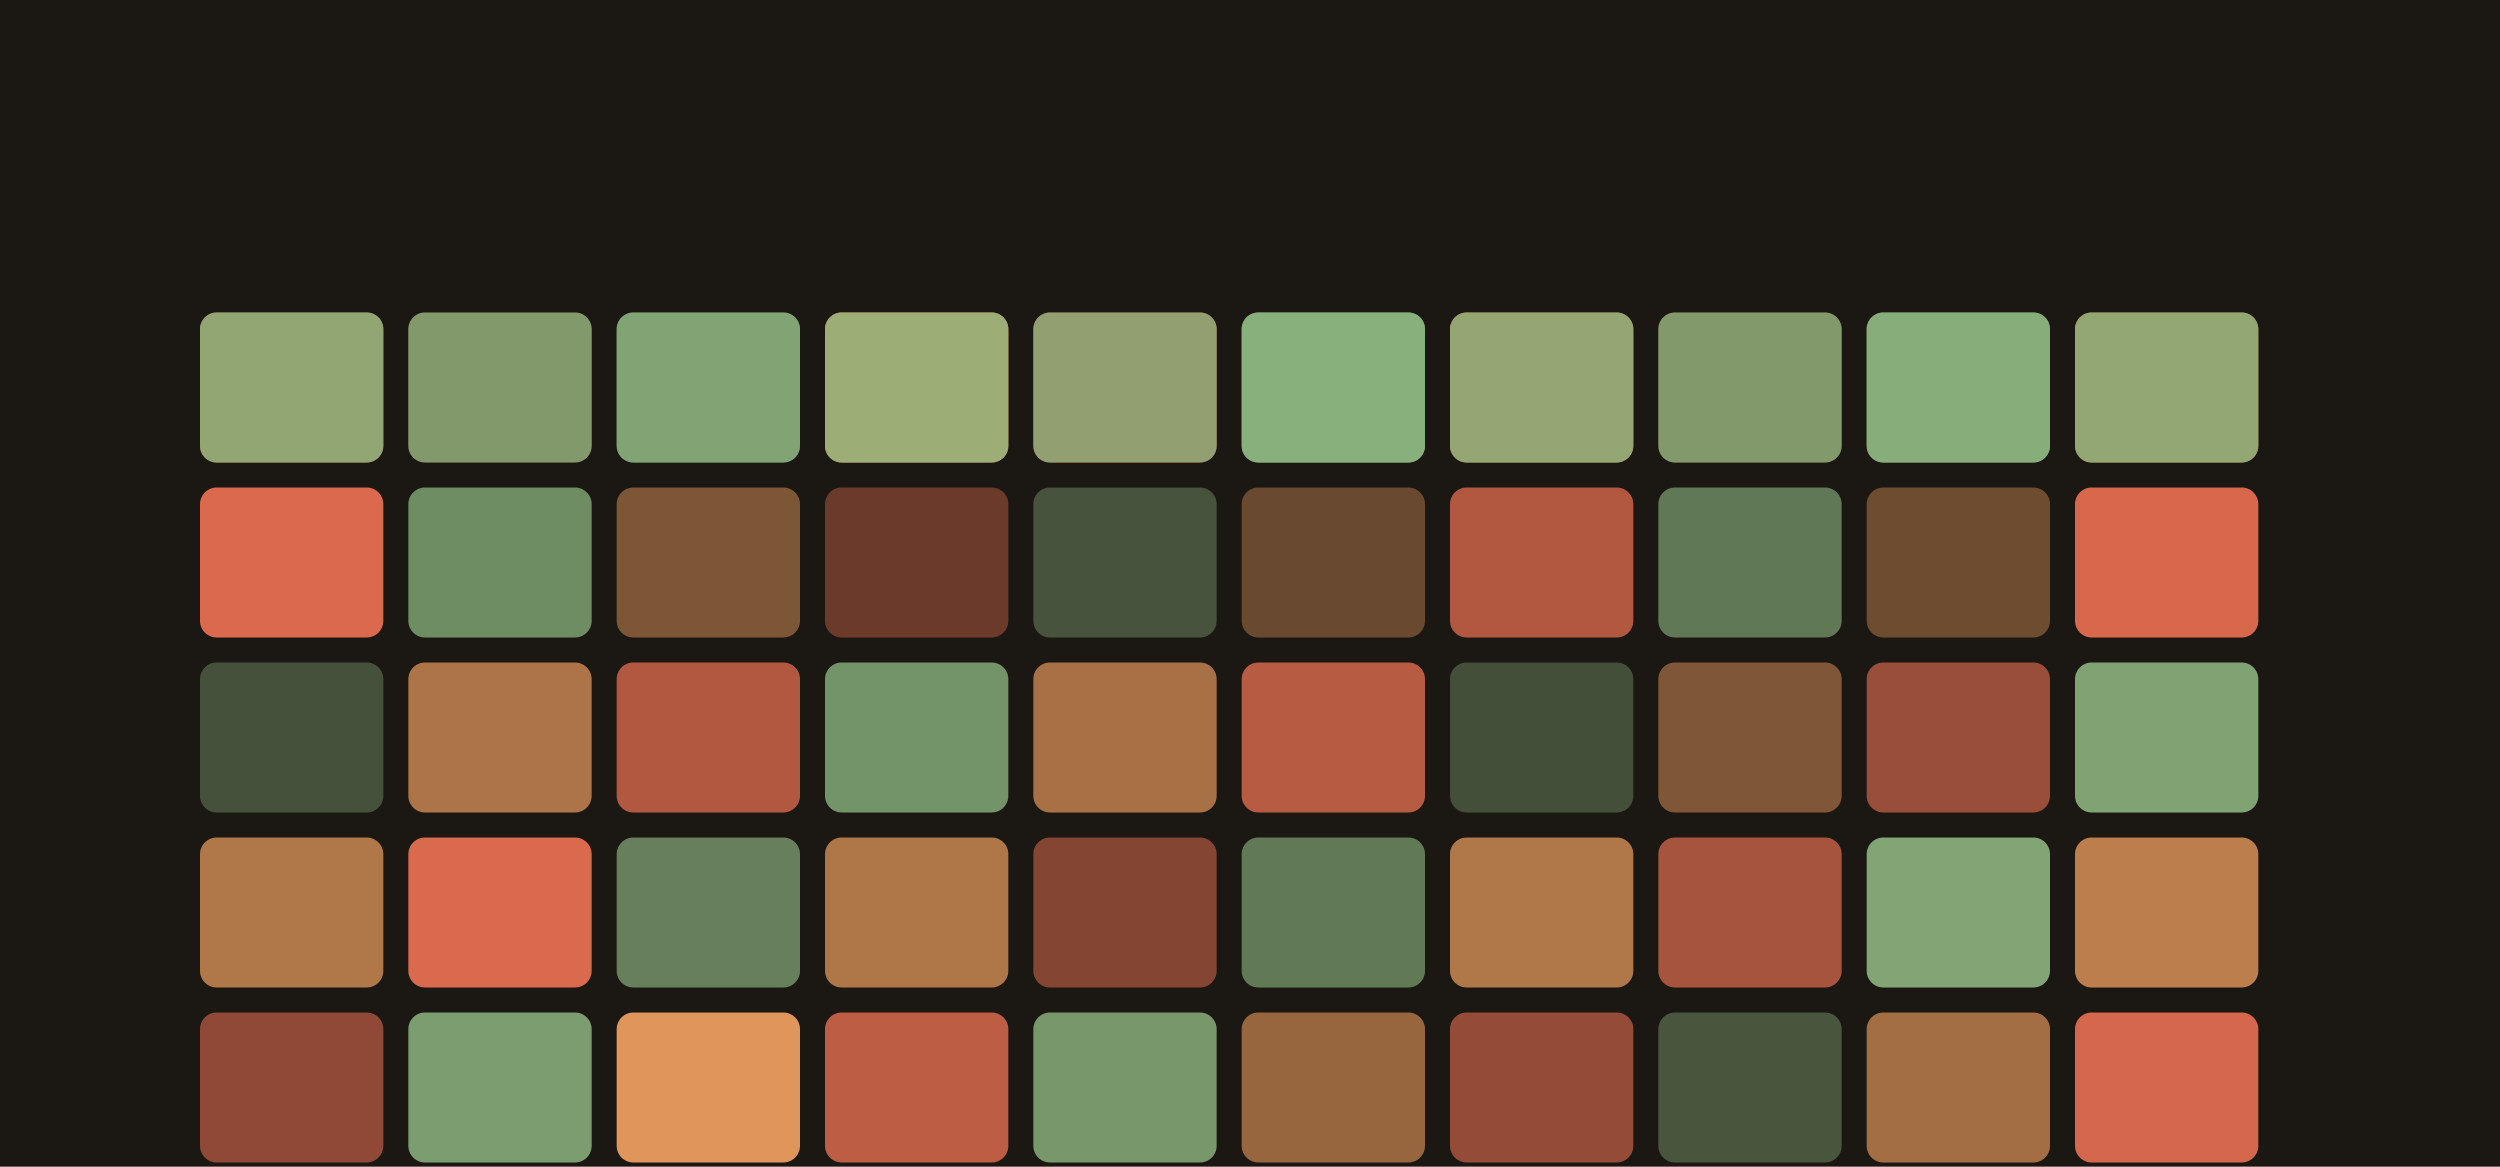
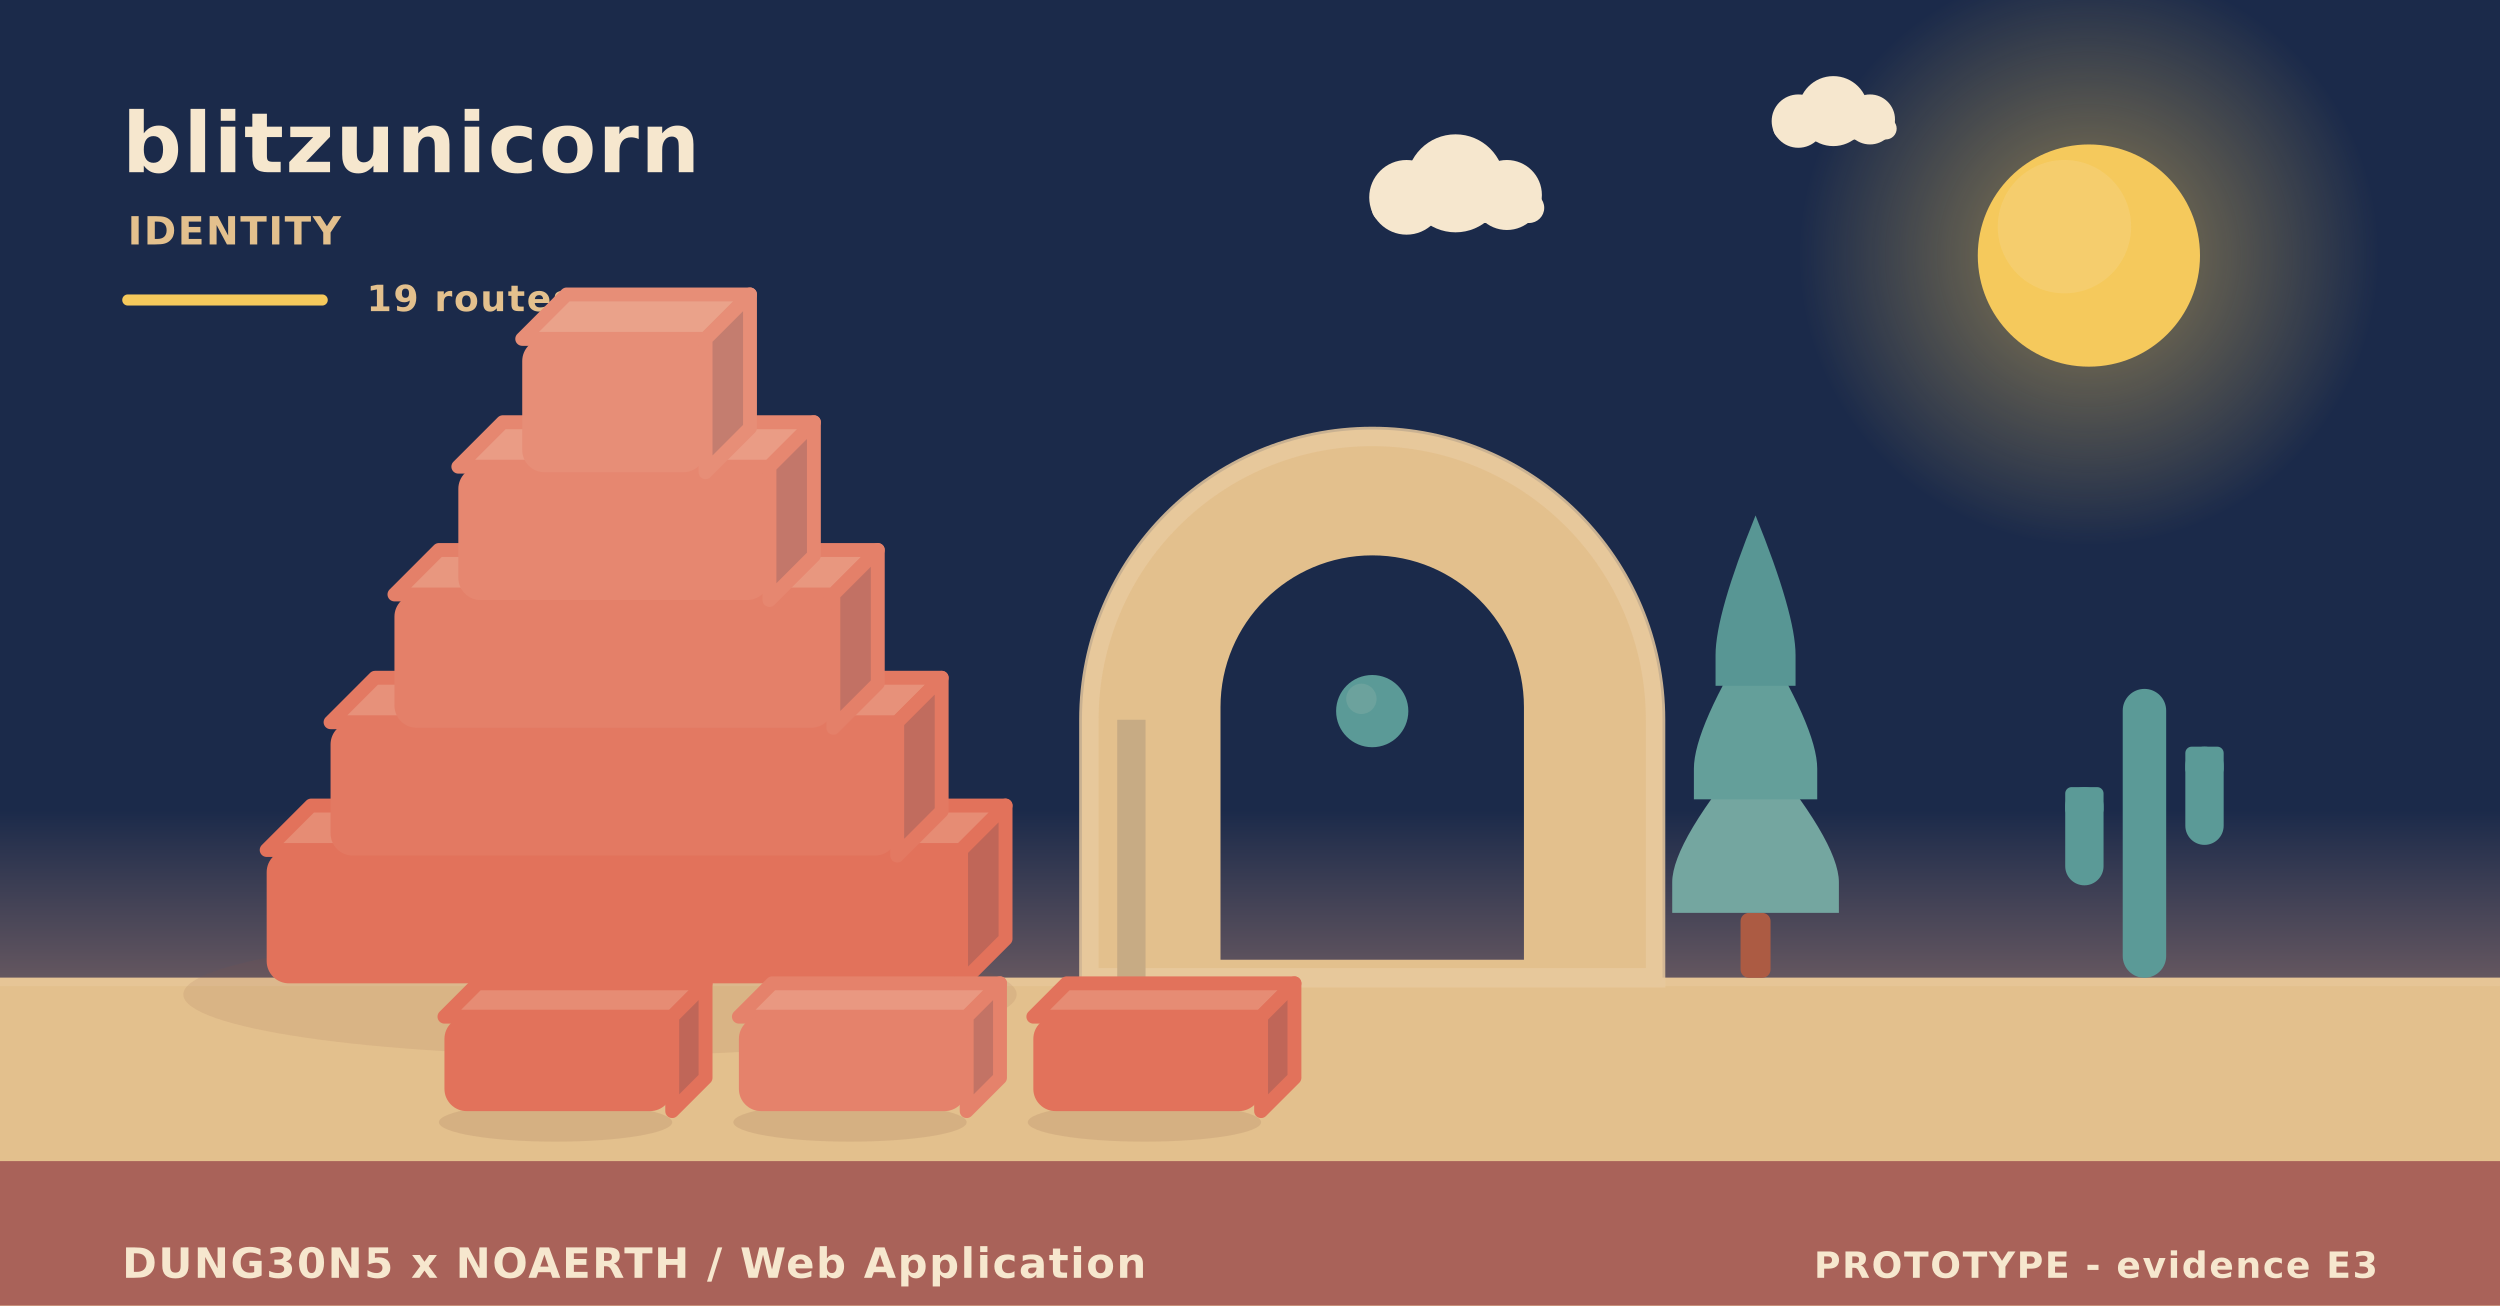
- <svg xmlns="http://www.w3.org/2000/svg" viewBox="0 0 1200 560" width="1200" height="560" role="img" aria-label="blitzunicorn hero">
-   <rect width="1200" height="560" fill="#1b1712" />
-   <defs>
-     <linearGradient id="gh" x1="0" y1="0" x2="1" y2="1">
-       <stop offset="0%" stop-color="#f4a261" />
-       <stop offset="100%" stop-color="#e76f51" />
-     </linearGradient>
-   </defs>
-   <rect x="96.00" y="150.00" width="88.00" height="72.00" rx="8.00" fill="#f4a261" opacity="0.68" />
-   <rect x="196.00" y="150.00" width="88.00" height="72.00" rx="8.00" fill="#e76f51" opacity="0.35" />
-   <rect x="296.00" y="150.00" width="88.00" height="72.00" rx="8.00" fill="#8ab17d" opacity="0.57" />
-   <rect x="396.00" y="150.00" width="88.00" height="72.00" rx="8.00" fill="#f4a261" opacity="0.94" />
-   <rect x="496.00" y="150.00" width="88.00" height="72.00" rx="8.00" fill="#e76f51" opacity="0.72" />
-   <rect x="596.00" y="150.00" width="88.00" height="72.00" rx="8.00" fill="#8ab17d" opacity="0.94" />
-   <rect x="696.00" y="150.00" width="88.00" height="72.00" rx="8.00" fill="#f4a261" opacity="0.74" />
-   <rect x="796.00" y="150.00" width="88.00" height="72.00" rx="8.00" fill="#e76f51" opacity="0.37" />
-   <rect x="896.00" y="150.00" width="88.00" height="72.00" rx="8.00" fill="#8ab17d" opacity="0.85" />
-   <rect x="996.00" y="150.00" width="88.00" height="72.00" rx="8.00" fill="#f4a261" opacity="0.73" />
-   <rect x="96.00" y="234.00" width="88.00" height="72.00" rx="8.00" fill="#e76f51" opacity="0.94" />
-   <rect x="196.00" y="234.00" width="88.00" height="72.00" rx="8.00" fill="#8ab17d" opacity="0.76" />
-   <rect x="296.00" y="234.00" width="88.00" height="72.00" rx="8.00" fill="#f4a261" opacity="0.45" />
-   <rect x="396.00" y="234.00" width="88.00" height="72.00" rx="8.00" fill="#e76f51" opacity="0.40" />
-   <rect x="496.00" y="234.00" width="88.00" height="72.00" rx="8.00" fill="#8ab17d" opacity="0.39" />
-   <rect x="596.00" y="234.00" width="88.00" height="72.00" rx="8.00" fill="#f4a261" opacity="0.36" />
-   <rect x="696.00" y="234.00" width="88.00" height="72.00" rx="8.00" fill="#e76f51" opacity="0.74" />
-   <rect x="796.00" y="234.00" width="88.00" height="72.00" rx="8.00" fill="#8ab17d" opacity="0.63" />
-   <rect x="896.00" y="234.00" width="88.00" height="72.00" rx="8.00" fill="#f4a261" opacity="0.38" />
-   <rect x="996.00" y="234.00" width="88.00" height="72.00" rx="8.00" fill="#e76f51" opacity="0.92" />
-   <rect x="96.00" y="318.00" width="88.00" height="72.00" rx="8.00" fill="#8ab17d" opacity="0.38" />
-   <rect x="196.00" y="318.00" width="88.00" height="72.00" rx="8.00" fill="#f4a261" opacity="0.67" />
-   <rect x="296.00" y="318.00" width="88.00" height="72.00" rx="8.00" fill="#e76f51" opacity="0.74" />
-   <rect x="396.00" y="318.00" width="88.00" height="72.00" rx="8.00" fill="#8ab17d" opacity="0.80" />
-   <rect x="496.00" y="318.00" width="88.00" height="72.00" rx="8.00" fill="#f4a261" opacity="0.65" />
-   <rect x="596.00" y="318.00" width="88.00" height="72.00" rx="8.00" fill="#e76f51" opacity="0.77" />
-   <rect x="696.00" y="318.00" width="88.00" height="72.00" rx="8.00" fill="#8ab17d" opacity="0.36" />
-   <rect x="796.00" y="318.00" width="88.00" height="72.00" rx="8.00" fill="#f4a261" opacity="0.46" />
-   <rect x="896.00" y="318.00" width="88.00" height="72.00" rx="8.00" fill="#e76f51" opacity="0.62" />
-   <rect x="996.00" y="318.00" width="88.00" height="72.00" rx="8.00" fill="#8ab17d" opacity="0.91" />
-   <rect x="96.00" y="402.00" width="88.00" height="72.00" rx="8.00" fill="#f4a261" opacity="0.69" />
-   <rect x="196.00" y="402.00" width="88.00" height="72.00" rx="8.00" fill="#e76f51" opacity="0.93" />
-   <rect x="296.00" y="402.00" width="88.00" height="72.00" rx="8.00" fill="#8ab17d" opacity="0.68" />
-   <rect x="396.00" y="402.00" width="88.00" height="72.00" rx="8.00" fill="#f4a261" opacity="0.68" />
-   <rect x="496.00" y="402.00" width="88.00" height="72.00" rx="8.00" fill="#e76f51" opacity="0.52" />
-   <rect x="596.00" y="402.00" width="88.00" height="72.00" rx="8.00" fill="#8ab17d" opacity="0.64" />
-   <rect x="696.00" y="402.00" width="88.00" height="72.00" rx="8.00" fill="#f4a261" opacity="0.69" />
-   <rect x="796.00" y="402.00" width="88.00" height="72.00" rx="8.00" fill="#e76f51" opacity="0.69" />
-   <rect x="896.00" y="402.00" width="88.00" height="72.00" rx="8.00" fill="#8ab17d" opacity="0.92" />
-   <rect x="996.00" y="402.00" width="88.00" height="72.00" rx="8.00" fill="#f4a261" opacity="0.74" />
-   <rect x="96.00" y="486.00" width="88.00" height="72.00" rx="8.00" fill="#e76f51" opacity="0.57" />
-   <rect x="196.00" y="486.00" width="88.00" height="72.00" rx="8.00" fill="#8ab17d" opacity="0.87" />
-   <rect x="296.00" y="486.00" width="88.00" height="72.00" rx="8.00" fill="#f4a261" opacity="0.91" />
-   <rect x="396.00" y="486.00" width="88.00" height="72.00" rx="8.00" fill="#e76f51" opacity="0.79" />
-   <rect x="496.00" y="486.00" width="88.00" height="72.00" rx="8.00" fill="#8ab17d" opacity="0.83" />
-   <rect x="596.00" y="486.00" width="88.00" height="72.00" rx="8.00" fill="#f4a261" opacity="0.57" />
-   <rect x="696.00" y="486.00" width="88.00" height="72.00" rx="8.00" fill="#e76f51" opacity="0.59" />
-   <rect x="796.00" y="486.00" width="88.00" height="72.00" rx="8.00" fill="#8ab17d" opacity="0.41" />
-   <rect x="896.00" y="486.00" width="88.00" height="72.00" rx="8.00" fill="#f4a261" opacity="0.63" />
-   <rect x="996.00" y="486.00" width="88.00" height="72.00" rx="8.00" fill="#e76f51" opacity="0.91" />
+ <svg xmlns="http://www.w3.org/2000/svg" width="900" height="470" viewBox="0 0 900 470" role="img" aria-label="blitzunicorn - identity">
+   <linearGradient id="skyh" x1="0" y1="0" x2="0" y2="1">
+     <stop offset="0" stop-color="#1b2a4a" />
+     <stop offset="0.62" stop-color="#1b2a4a" />
+     <stop offset="1" stop-color="#f3ad8a" />
+   </linearGradient>
+   <rect width="900" height="470" fill="url(#skyh)" />
+   <radialGradient id="sunh">
+     <stop offset="0.35" stop-color="#f5c95c" stop-opacity="0.34" />
+     <stop offset="1" stop-color="#f5c95c" stop-opacity="0" />
+   </radialGradient>
+   <circle cx="752" cy="92" r="104" fill="url(#sunh)" />
+   <circle cx="752" cy="92" r="40" fill="#f5c95c" />
+   <circle cx="743.2" cy="81.6" r="24" fill="#f5d27e" opacity="0.5" />
  <g>
-     <rect x="96.00" y="150.00" width="88.00" height="72.00" rx="8.00" fill="#8ab17d" opacity="0.80" />
-     <animate attributeName="opacity" values="0.25;1.0;0.25" dur="5.733s" begin="3.41s" repeatCount="indefinite" />
+     <circle cx="524" cy="66" r="17.64" fill="#f6e7ce" />
+     <circle cx="506.36" cy="71.04" r="13.44" fill="#f6e7ce" />
+     <circle cx="542.48" cy="70.2" r="12.6" fill="#f6e7ce" />
+     <rect x="493.76" y="69.36" width="62.16" height="10.92" rx="5.46" fill="#f6e7ce" />
+     <animateTransform attributeName="transform" type="translate" values="0 0;24 0;0 0" dur="36s" begin="0s" repeatCount="indefinite" />
  </g>
  <g>
-     <rect x="196.00" y="150.00" width="88.00" height="72.00" rx="8.00" fill="#8ab17d" opacity="0.80" />
-     <animate attributeName="opacity" values="0.25;1.0;0.25" dur="5.733s" begin="3.73s" repeatCount="indefinite" />
+     <circle cx="660" cy="40" r="12.6" fill="#f6e7ce" />
+     <circle cx="647.4" cy="43.6" r="9.6" fill="#f6e7ce" />
+     <circle cx="673.2" cy="43" r="9" fill="#f6e7ce" />
+     <rect x="638.4" y="42.4" width="44.4" height="7.8" rx="3.9" fill="#f6e7ce" />
+     <animateTransform attributeName="transform" type="translate" values="0 0;-18 0;0 0" dur="46s" begin="3s" repeatCount="indefinite" />
+   </g>
+   <rect x="0" y="352" width="900" height="118" fill="#e3c08d" />
+   <rect x="0" y="352" width="900" height="3" fill="#e6c596" />
+   <text x="44" y="62" font-family="Verdana,DejaVu Sans,sans-serif" font-size="30" font-weight="700" letter-spacing="0.6" fill="#f6e7ce" text-anchor="start">blitzunicorn</text>
+   <text x="46" y="88" font-family="Verdana,DejaVu Sans,sans-serif" font-size="14" font-weight="700" letter-spacing="0.6" fill="#e3c08d" text-anchor="start">IDENTITY</text>
+   <rect x="44" y="106" width="74" height="4" rx="2" fill="#f5c95c" />
+   <text x="132" y="112" font-family="Verdana,DejaVu Sans,sans-serif" font-size="13" font-weight="700" letter-spacing="0.6" fill="#e3c08d" text-anchor="start">19 routes</text>
+   <ellipse cx="216" cy="358" rx="150" ry="22" fill="rgba(138,90,68,0.11)" />
+   <g>
+     <path d="M96,306 L346,306 L362,290 L112,290 Z" fill="#e68c74" stroke="#e2725b" stroke-width="5" stroke-linejoin="round" />
+     <path d="M346,306 L362,290 L362,338 L346,354 Z" fill="#c06658" stroke="#e2725b" stroke-width="5" stroke-linejoin="round" />
+     <rect x="96" y="306" width="250" height="48" rx="8" fill="#e2725b" />
+     <animateTransform attributeName="transform" type="translate" values="0 10;0 0" dur="0.9s" begin="0s" fill="freeze" />
  </g>
  <g>
-     <rect x="296.00" y="150.00" width="88.00" height="72.00" rx="8.00" fill="#8ab17d" opacity="0.80" />
-     <animate attributeName="opacity" values="0.25;1.0;0.25" dur="5.733s" begin="4.05s" repeatCount="indefinite" />
+     <path d="M119,260 L323,260 L339,244 L135,244 Z" fill="#e7917a" stroke="#e37962" stroke-width="5" stroke-linejoin="round" />
+     <path d="M323,260 L339,244 L339,292 L323,308 Z" fill="#c16c5e" stroke="#e37962" stroke-width="5" stroke-linejoin="round" />
+     <rect x="119" y="260" width="204" height="48" rx="8" fill="#e37962" />
+     <animateTransform attributeName="transform" type="translate" values="0 10;0 0" dur="0.9s" begin="0.28s" fill="freeze" />
  </g>
  <g>
-     <rect x="396.00" y="150.00" width="88.00" height="72.00" rx="8.00" fill="#8ab17d" opacity="0.80" />
-     <animate attributeName="opacity" values="0.25;1.0;0.25" dur="5.733s" begin="4.37s" repeatCount="indefinite" />
+     <path d="M142,214 L300,214 L316,198 L158,198 Z" fill="#e8977f" stroke="#e48069" stroke-width="5" stroke-linejoin="round" />
+     <path d="M300,214 L316,198 L316,246 L300,262 Z" fill="#c27164" stroke="#e48069" stroke-width="5" stroke-linejoin="round" />
+     <rect x="142" y="214" width="158" height="48" rx="8" fill="#e48069" />
+     <animateTransform attributeName="transform" type="translate" values="0 10;0 0" dur="0.9s" begin="0.56s" fill="freeze" />
  </g>
  <g>
-     <rect x="496.00" y="150.00" width="88.00" height="72.00" rx="8.00" fill="#8ab17d" opacity="0.80" />
-     <animate attributeName="opacity" values="0.25;1.0;0.25" dur="5.733s" begin="4.69s" repeatCount="indefinite" />
+     <path d="M165,168 L277,168 L293,152 L181,152 Z" fill="#ea9c85" stroke="#e68770" stroke-width="5" stroke-linejoin="round" />
+     <path d="M277,168 L293,152 L293,200 L277,216 Z" fill="#c3776a" stroke="#e68770" stroke-width="5" stroke-linejoin="round" />
+     <rect x="165" y="168" width="112" height="48" rx="8" fill="#e68770" />
+     <animateTransform attributeName="transform" type="translate" values="0 10;0 0" dur="0.9s" begin="0.84s" fill="freeze" />
  </g>
  <g>
-     <rect x="596.00" y="150.00" width="88.00" height="72.00" rx="8.00" fill="#8ab17d" opacity="0.80" />
-     <animate attributeName="opacity" values="0.25;1.0;0.25" dur="5.733s" begin="5.01s" repeatCount="indefinite" />
+     <path d="M188,122 L254,122 L270,106 L204,106 Z" fill="#eaa28a" stroke="#e78e77" stroke-width="5" stroke-linejoin="round" />
+     <path d="M254,122 L270,106 L270,154 L254,170 Z" fill="#c47d6f" stroke="#e78e77" stroke-width="5" stroke-linejoin="round" />
+     <rect x="188" y="122" width="66" height="48" rx="8" fill="#e78e77" />
+     <animateTransform attributeName="transform" type="translate" values="0 10;0 0" dur="0.9s" begin="1.12s" fill="freeze" />
  </g>
+   <path d="M392,352 L392,259.12 A102,102 0 0 1 596,259.12 L596,352 Z M436.88,348 L436.88,254.55 A57.12,57.12 0 0 1 551.12,254.55 L551.12,348 Z" fill="#e3c08d" fill-rule="evenodd" stroke="#e3c08d" stroke-width="5" stroke-linejoin="round" />
+   <path d="M392,352 L392,259.12 A102,102 0 0 1 596,259.12 L596,352 Z" fill="none" stroke="#e8c99d" stroke-width="7" stroke-linecap="round" opacity="0.85" />
+   <rect x="402.2" y="259.12" width="10.2" height="92.88" fill="#c7ab84" />
  <g>
-     <rect x="696.00" y="150.00" width="88.00" height="72.00" rx="8.00" fill="#8ab17d" opacity="0.80" />
-     <animate attributeName="opacity" values="0.25;1.0;0.25" dur="5.733s" begin="5.33s" repeatCount="indefinite" />
+     <circle cx="494" cy="256" r="13" fill="#5b9a97" />
+     <circle cx="490.1" cy="251.58" r="5.46" fill="#7aa9a2" opacity="0.55" />
+     <animate attributeName="opacity" values="0.78;1;0.78" dur="5.2s" begin="0s" repeatCount="indefinite" />
  </g>
+   <rect x="626.6" y="328.64" width="10.8" height="23.36" rx="3" fill="#ac5b43" />
+   <path d="M632,267.32 Q602,302.89 602,317.6 Q602,328.64 602,328.64 L662,328.64 Q662,328.64 662,317.6 Q662,302.89 632,267.32 Z" fill="#74a6a0" />
+   <path d="M632,226.44 Q609.8,262.01 609.8,276.72 Q609.8,287.76 609.8,287.76 L654.2,287.76 Q654.2,287.76 654.2,276.72 Q654.2,262.01 632,226.44 Z" fill="#649f9a" />
+   <path d="M632,185.56 Q617.6,221.13 617.6,235.84 Q617.6,246.88 617.6,246.88 L646.4,246.88 Q646.4,246.88 646.4,235.84 Q646.4,221.13 632,185.56 Z" fill="#589694" />
+   <rect x="764.18" y="248" width="15.64" height="104" rx="7.82" fill="#5b9a97" />
+   <rect x="743.48" y="283.36" width="13.8" height="35.36" rx="6.9" fill="#5b9a97" />
+   <rect x="743.48" y="283.36" width="13.8" height="10.4" rx="2.3" fill="#5b9a97" />
+   <rect x="786.72" y="268.8" width="13.8" height="35.36" rx="6.9" fill="#5b9a97" />
+   <rect x="786.72" y="268.8" width="13.8" height="10.4" rx="2.3" fill="#5b9a97" />
+   <ellipse cx="200" cy="404" rx="42" ry="7" fill="rgba(138,90,68,0.15)" />
  <g>
-     <rect x="796.00" y="150.00" width="88.00" height="72.00" rx="8.00" fill="#8ab17d" opacity="0.80" />
-     <animate attributeName="opacity" values="0.25;1.0;0.25" dur="5.733s" begin="5.65s" repeatCount="indefinite" />
+     <path d="M160,366 L242,366 L254,354 L172,354 Z" fill="#e68c74" stroke="#e2725b" stroke-width="5" stroke-linejoin="round" />
+     <path d="M242,366 L254,354 L254,388 L242,400 Z" fill="#c06658" stroke="#e2725b" stroke-width="5" stroke-linejoin="round" />
+     <rect x="160" y="366" width="82" height="34" rx="8" fill="#e2725b" />
+     <animateTransform attributeName="transform" type="translate" values="0 10;0 0" dur="0.7s" begin="0.8s" fill="freeze" />
  </g>
+   <ellipse cx="306" cy="404" rx="42" ry="7" fill="rgba(138,90,68,0.15)" />
  <g>
-     <rect x="896.00" y="150.00" width="88.00" height="72.00" rx="8.00" fill="#8ab17d" opacity="0.80" />
-     <animate attributeName="opacity" values="0.25;1.0;0.25" dur="5.733s" begin="5.97s" repeatCount="indefinite" />
+     <path d="M266,366 L348,366 L360,354 L278,354 Z" fill="#e99881" stroke="#e5826b" stroke-width="5" stroke-linejoin="round" />
+     <path d="M348,366 L360,354 L360,388 L348,400 Z" fill="#c37365" stroke="#e5826b" stroke-width="5" stroke-linejoin="round" />
+     <rect x="266" y="366" width="82" height="34" rx="8" fill="#e5826b" />
+     <animateTransform attributeName="transform" type="translate" values="0 10;0 0" dur="0.7s" begin="0.95s" fill="freeze" />
  </g>
+   <ellipse cx="412" cy="404" rx="42" ry="7" fill="rgba(138,90,68,0.15)" />
  <g>
-     <rect x="996.00" y="150.00" width="88.00" height="72.00" rx="8.00" fill="#8ab17d" opacity="0.80" />
-     <animate attributeName="opacity" values="0.25;1.0;0.25" dur="5.733s" begin="6.29s" repeatCount="indefinite" />
+     <path d="M372,366 L454,366 L466,354 L384,354 Z" fill="#e68c74" stroke="#e2725b" stroke-width="5" stroke-linejoin="round" />
+     <path d="M454,366 L466,354 L466,388 L454,400 Z" fill="#c06658" stroke="#e2725b" stroke-width="5" stroke-linejoin="round" />
+     <rect x="372" y="366" width="82" height="34" rx="8" fill="#e2725b" />
+     <animateTransform attributeName="transform" type="translate" values="0 10;0 0" dur="0.7s" begin="1.1s" fill="freeze" />
  </g>
+   <rect x="0" y="418" width="900" height="52" rx="0" fill="#a65c56" opacity="0.94" />
+   <text x="44" y="460" font-family="Verdana,DejaVu Sans,sans-serif" font-size="15" font-weight="700" letter-spacing="0.6" fill="#f6e7ce" text-anchor="start">DUNG30N5 x NOAERTH  /  Web Application</text>
+   <text x="856" y="460" font-family="Verdana,DejaVu Sans,sans-serif" font-size="13" font-weight="700" letter-spacing="0.6" fill="#f6e7ce" text-anchor="end">PROTOTYPE  -  evidence E3</text>
</svg>
